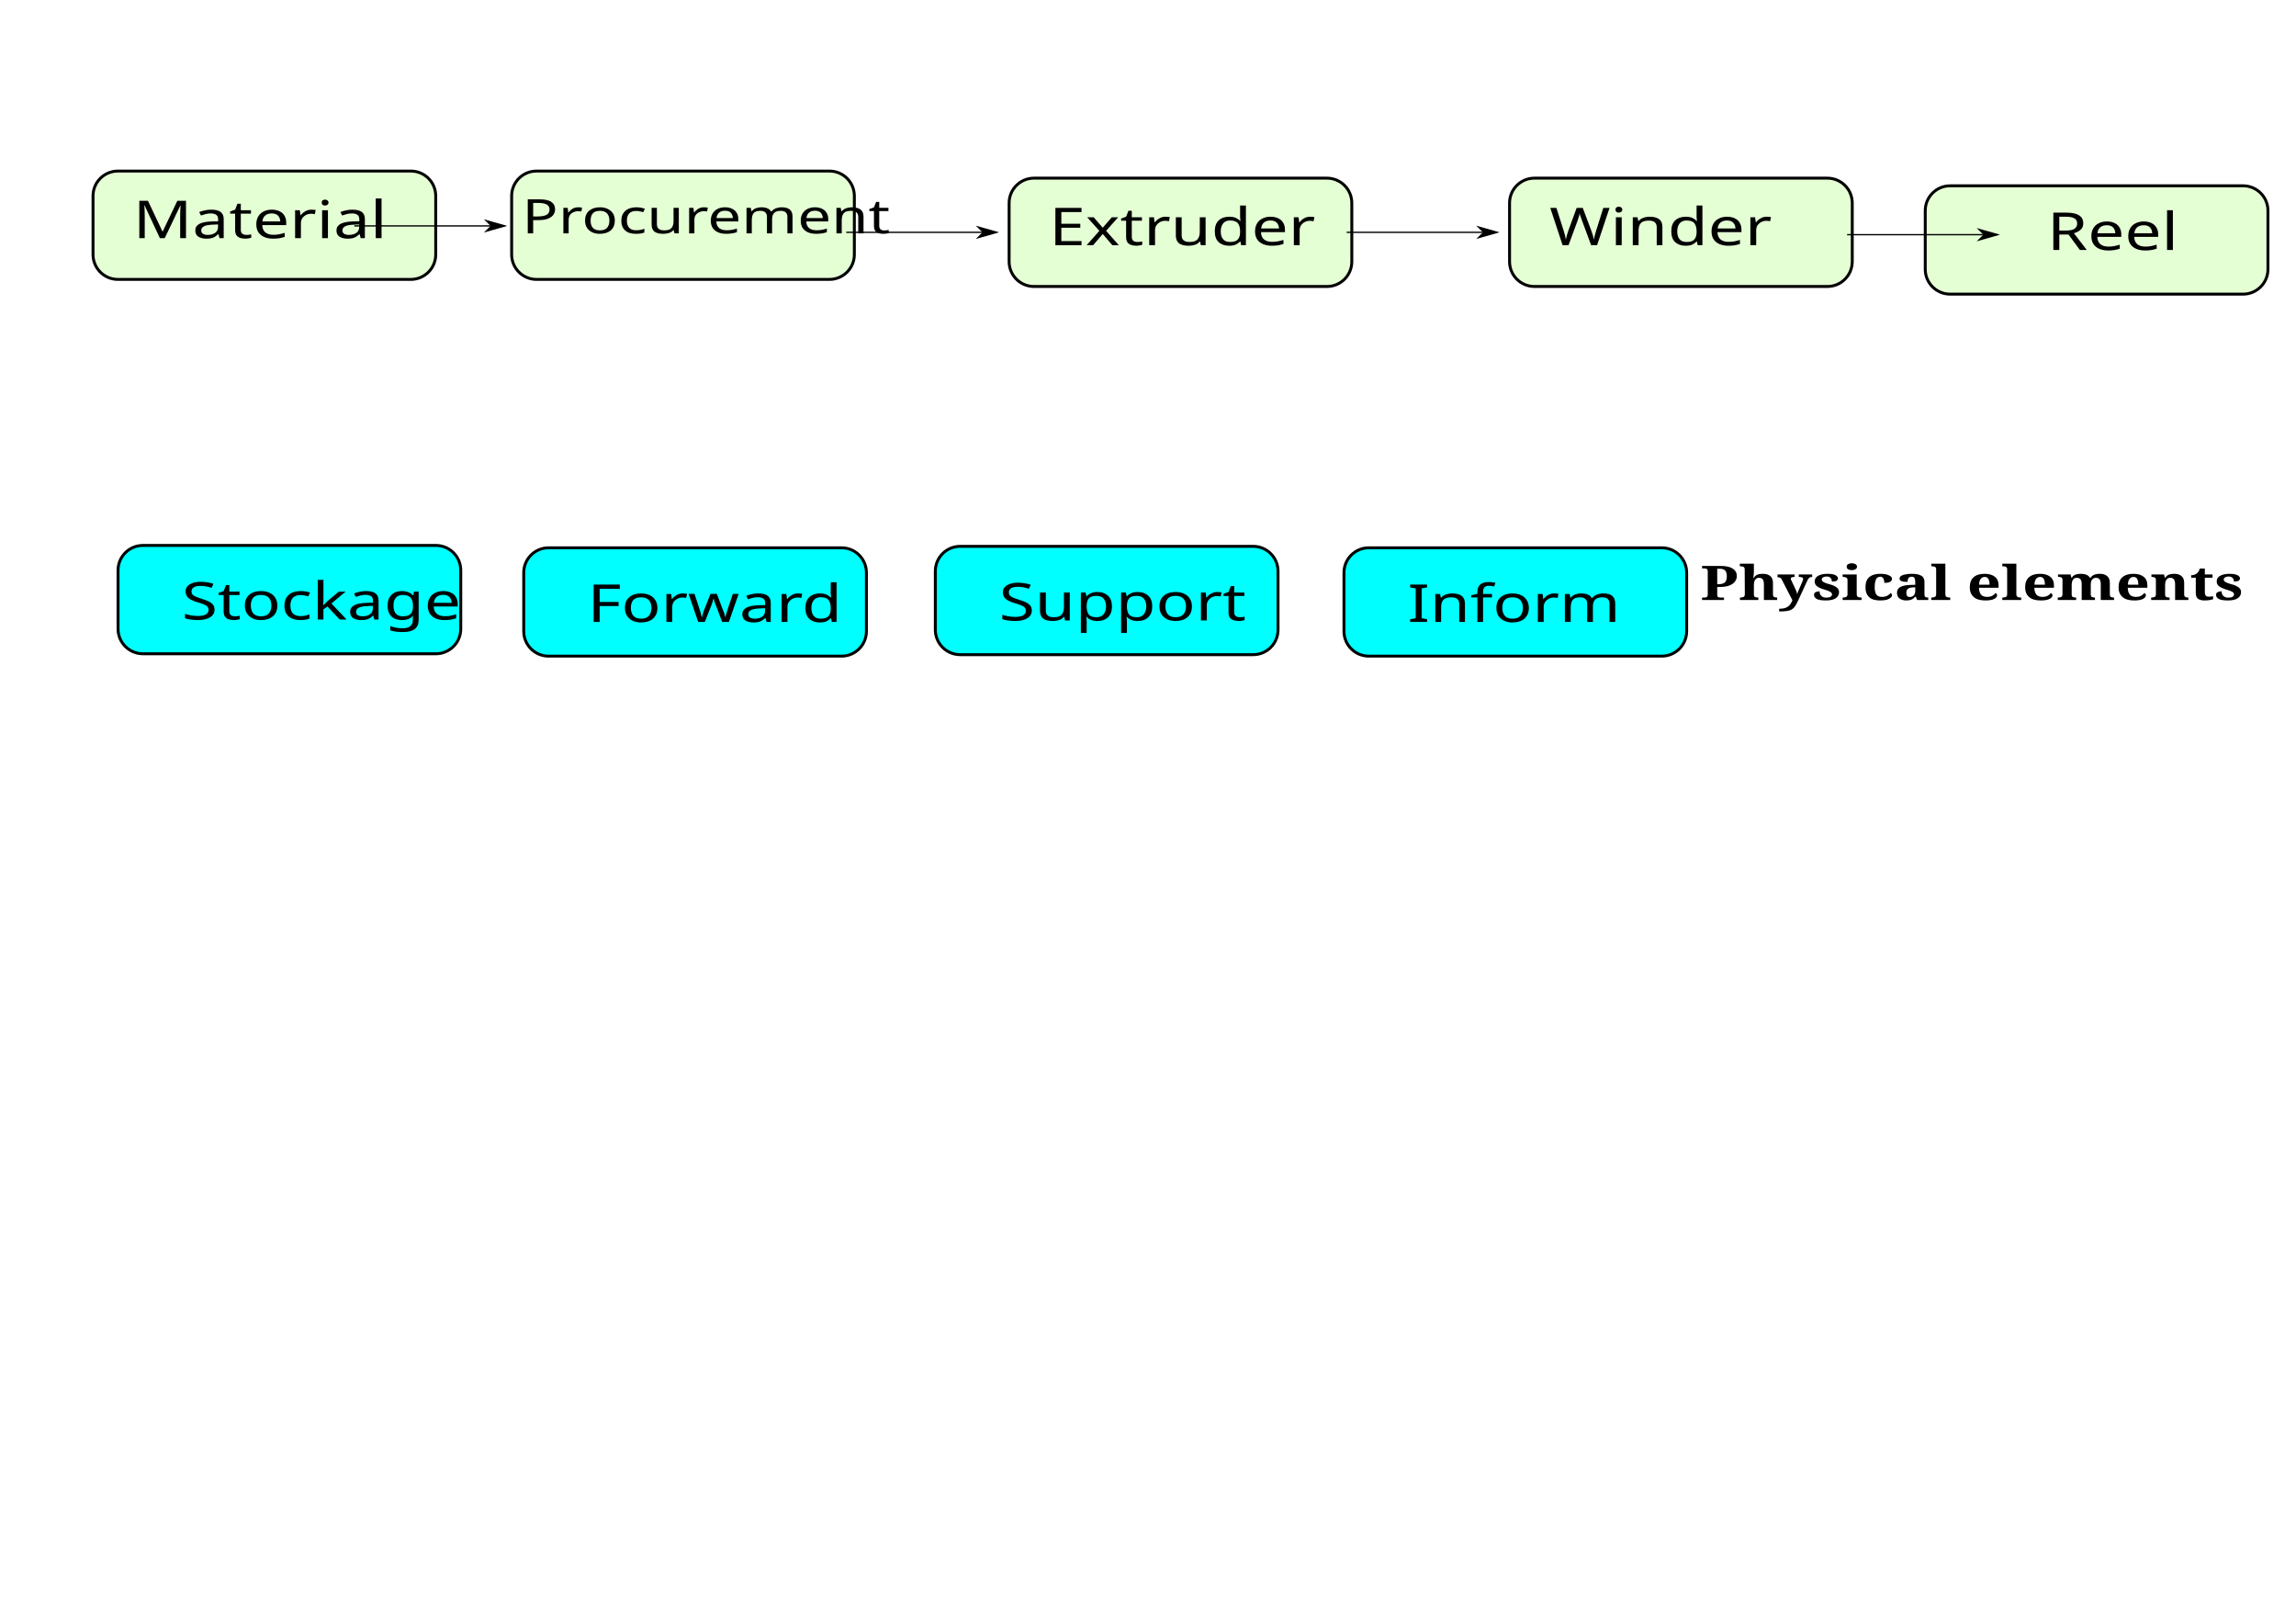
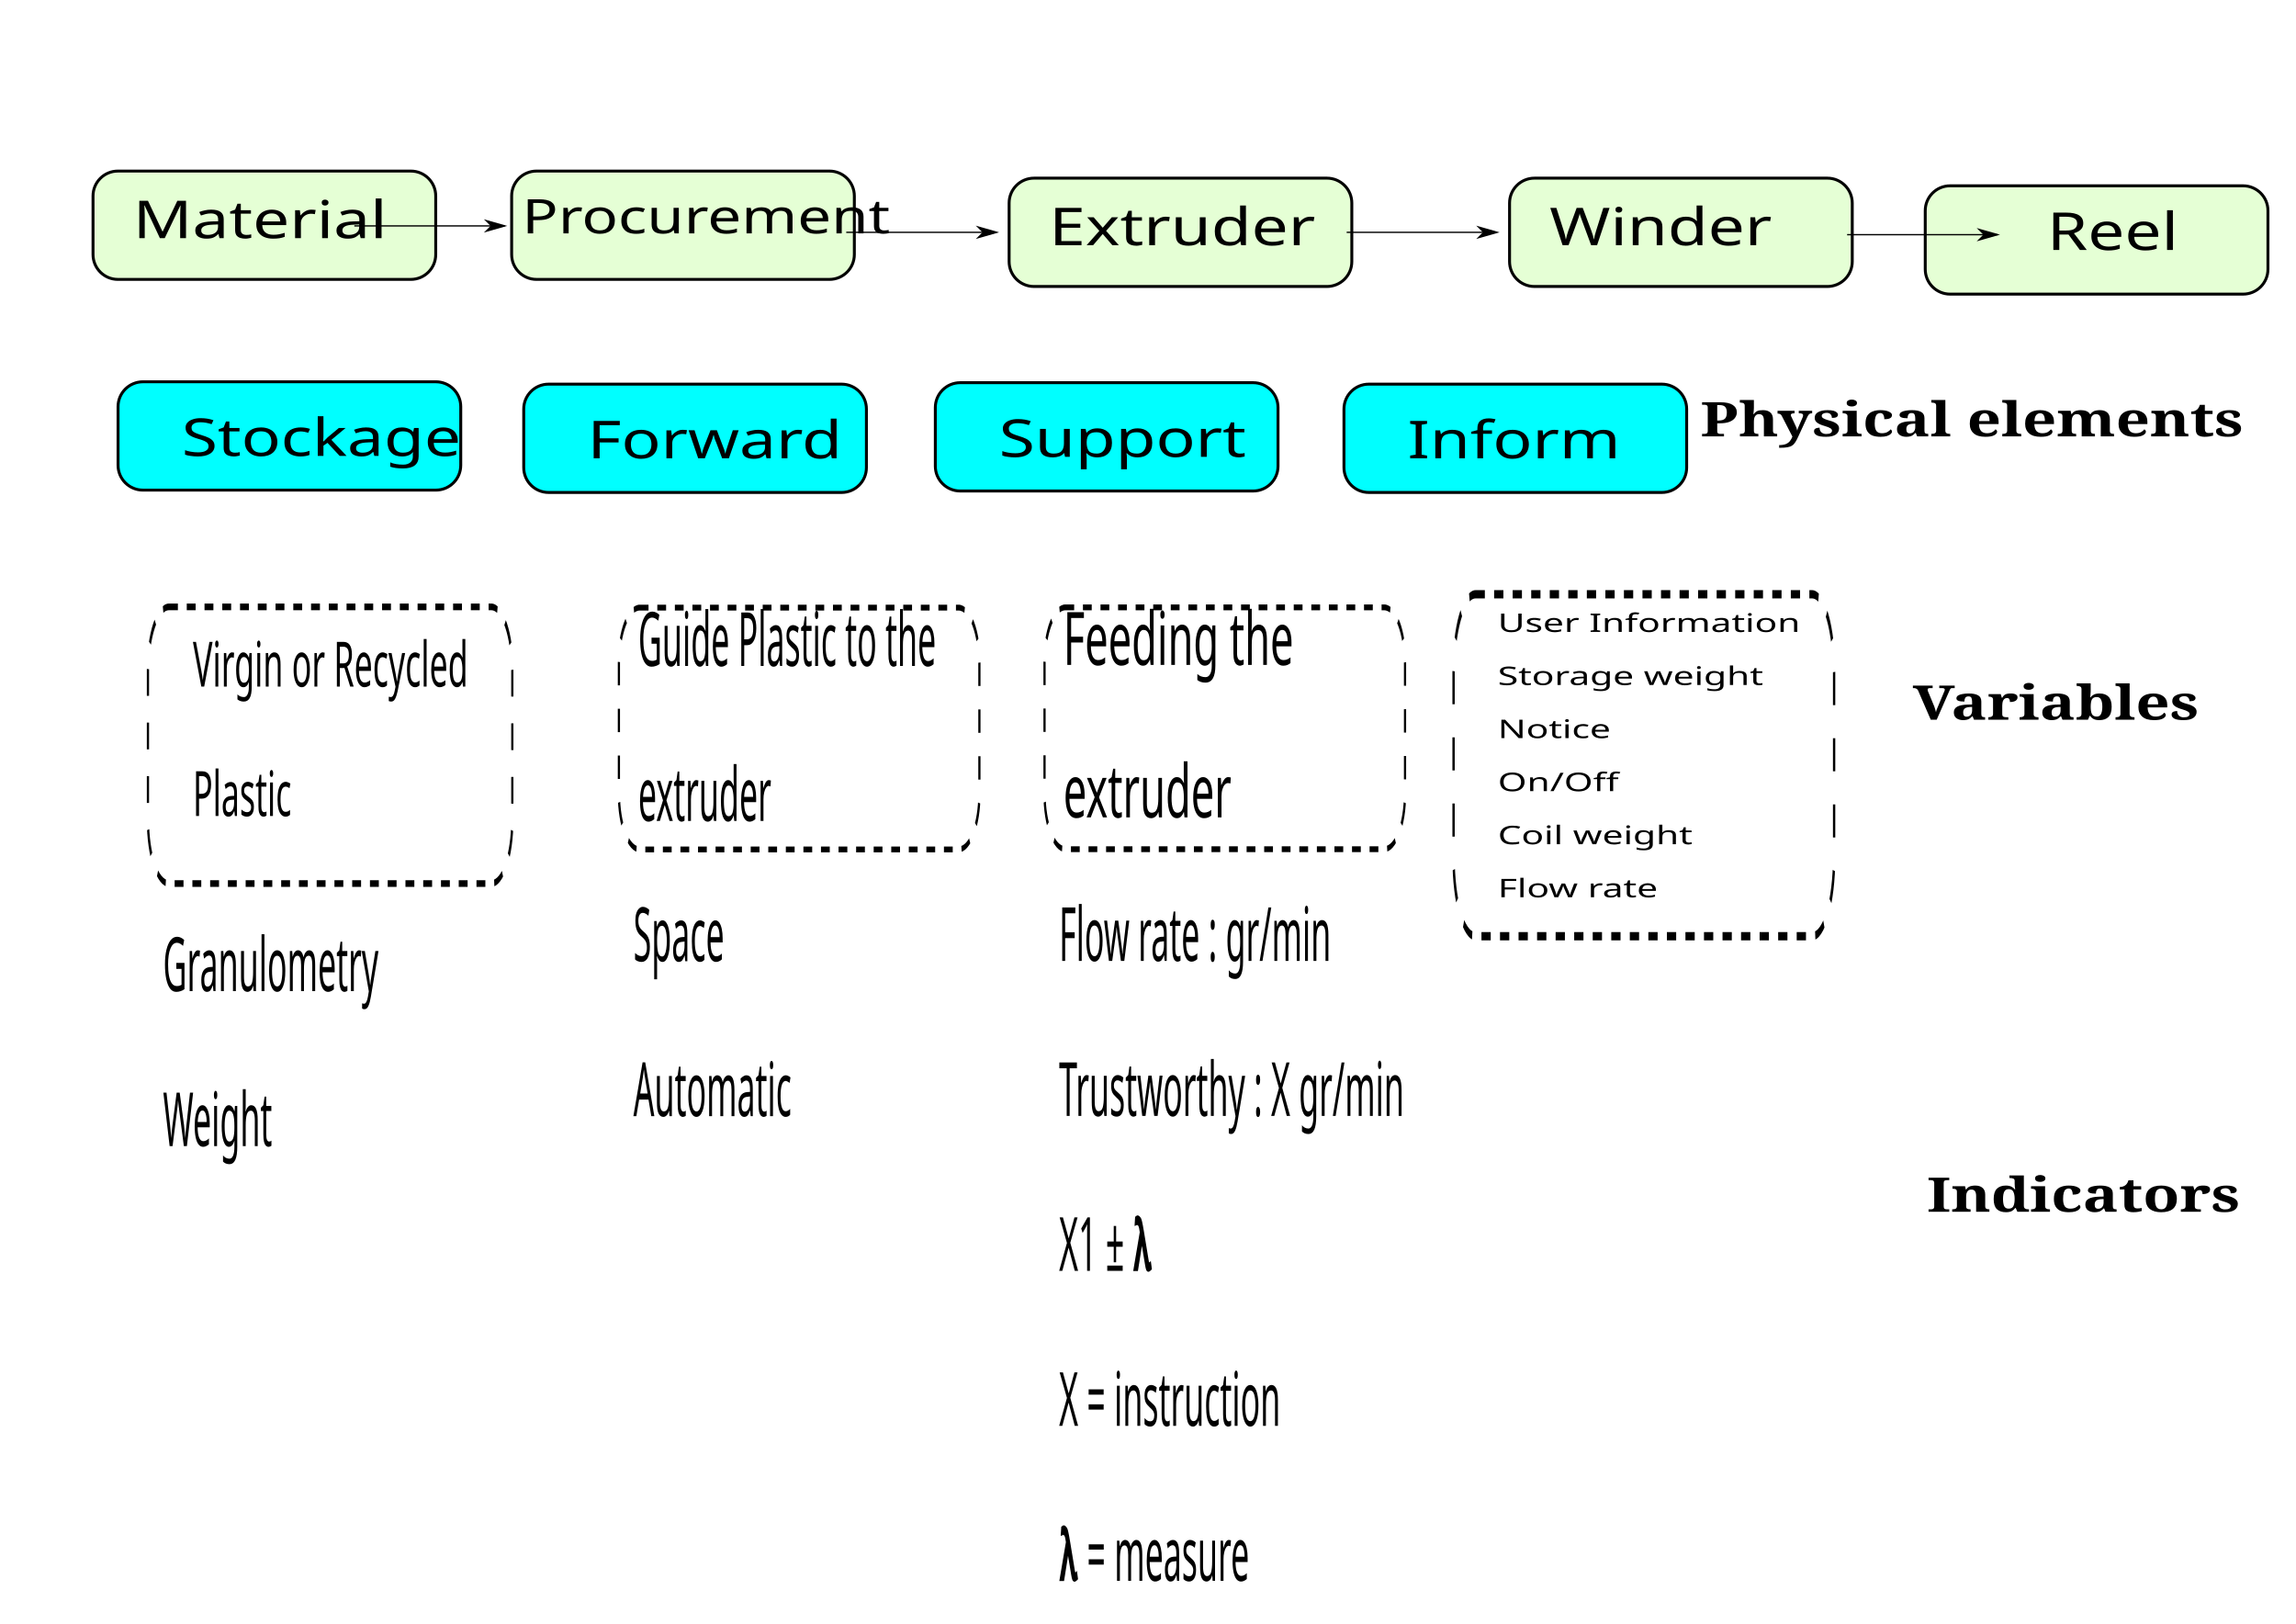
<svg xmlns="http://www.w3.org/2000/svg" width="297mm" height="210mm" viewBox="0 0 297 210" version="1.1" id="svg103">
  <defs id="defs97">
    <marker style="overflow:visible" id="Arrow1Lend-0-5-1-9-2-7" refX="0" refY="0" orient="auto">
      <path transform="matrix(-0.8,0,0,-0.8,-10,0)" style="fill-rule:evenodd;stroke:#000000;stroke-width:1pt" d="M 0,0 5,-5 -12.5,0 5,5 Z" id="path4448-01-6-91-1-8-9" />
    </marker>
    <marker style="overflow:visible" id="Arrow1Lend-0-5-1-9-7-3" refX="0" refY="0" orient="auto">
      <path transform="matrix(-0.8,0,0,-0.8,-10,0)" style="fill-rule:evenodd;stroke:#000000;stroke-width:1pt" d="M 0,0 5,-5 -12.5,0 5,5 Z" id="path4448-01-6-91-1-2-8" />
    </marker>
    <marker style="overflow:visible" id="Arrow1Lend-0-5-1-9-9-0" refX="0" refY="0" orient="auto">
      <path transform="matrix(-0.8,0,0,-0.8,-10,0)" style="fill-rule:evenodd;stroke:#000000;stroke-width:1pt" d="M 0,0 5,-5 -12.5,0 5,5 Z" id="path4448-01-6-91-1-0-2" />
    </marker>
    <marker style="overflow:visible" id="Arrow1Lend-0-5-1-9-4" refX="0" refY="0" orient="auto">
      <path transform="matrix(-0.8,0,0,-0.8,-10,0)" style="fill-rule:evenodd;stroke:#000000;stroke-width:1pt" d="M 0,0 5,-5 -12.5,0 5,5 Z" id="path4448-01-6-91-1-83" />
    </marker>
  </defs>
  <g id="layer1" transform="translate(0,-87)">
    <rect style="fill:#e5ffd5;fill-opacity:1;stroke:#000000;stroke-width:0.378;stroke-miterlimit:4;stroke-dasharray:none;stroke-dashoffset:0;stroke-opacity:1" id="rect4811-1" width="44.33" height="14.011" x="130.535" y="110.041" ry="3.218" />
    <text transform="scale(1.120025,0.8928374)" xml:space="preserve" style="font-style:normal;font-variant:normal;font-weight:normal;font-stretch:normal;font-size:3.024px;line-height:0%;font-family:'Baskerville Old Face';-inkscape-font-specification:'Baskerville Old Face';text-align:start;letter-spacing:0px;word-spacing:0px;writing-mode:lr-tb;text-anchor:start;fill:#000000;fill-opacity:1;stroke:none;stroke-width:0.252" x="121.157" y="132.962" id="text4813-0">
      <tspan style="font-size:7.559px;line-height:1.25;stroke-width:0.252" id="tspan4815-5" x="121.157" y="132.962">Extruder</tspan>
    </text>
    <rect style="fill:#e5ffd5;fill-opacity:1;stroke:#000000;stroke-width:0.378;stroke-miterlimit:4;stroke-dasharray:none;stroke-dashoffset:0;stroke-opacity:1" id="rect4811-1-3" width="44.33" height="14.011" x="66.184" y="109.125" ry="3.218" />
    <text transform="scale(1.120025,0.8928374)" xml:space="preserve" style="font-style:normal;font-variant:normal;font-weight:normal;font-stretch:normal;font-size:3.024px;line-height:0%;font-family:'Baskerville Old Face';-inkscape-font-specification:'Baskerville Old Face';text-align:start;letter-spacing:0px;word-spacing:0px;writing-mode:lr-tb;text-anchor:start;fill:#000000;fill-opacity:1;stroke:none;stroke-width:0.252" x="60.282" y="131.252" id="text4813-0-6">
      <tspan style="font-size:6.929px;line-height:1.25;stroke-width:0.252" id="tspan4815-5-6" x="60.282" y="131.252">Procurement</tspan>
    </text>
    <rect style="fill:#e5ffd5;fill-opacity:1;stroke:#000000;stroke-width:0.378;stroke-miterlimit:4;stroke-dasharray:none;stroke-dashoffset:0;stroke-opacity:1" id="rect4811-1-9" width="44.33" height="14.011" x="12.033" y="109.125" ry="3.218" />
    <text transform="scale(1.120025,0.8928374)" xml:space="preserve" style="font-style:normal;font-variant:normal;font-weight:normal;font-stretch:normal;font-size:3.024px;line-height:0%;font-family:'Baskerville Old Face';-inkscape-font-specification:'Baskerville Old Face';text-align:start;letter-spacing:0px;word-spacing:0px;writing-mode:lr-tb;text-anchor:start;fill:#000000;fill-opacity:1;stroke:none;stroke-width:0.252" x="15.355" y="131.936" id="text4813-0-7">
      <tspan style="font-size:7.559px;line-height:1.25;stroke-width:0.252" id="tspan4815-5-9" x="15.355" y="131.936">Material</tspan>
    </text>
    <rect style="fill:#e5ffd5;fill-opacity:1;stroke:#000000;stroke-width:0.378;stroke-miterlimit:4;stroke-dasharray:none;stroke-dashoffset:0;stroke-opacity:1" id="rect4811-1-5" width="44.33" height="14.011" x="195.269" y="110.041" ry="3.218" />
    <text transform="scale(1.120025,0.8928374)" xml:space="preserve" style="font-style:normal;font-variant:normal;font-weight:normal;font-stretch:normal;font-size:3.024px;line-height:0%;font-family:'Baskerville Old Face';-inkscape-font-specification:'Baskerville Old Face';text-align:start;letter-spacing:0px;word-spacing:0px;writing-mode:lr-tb;text-anchor:start;fill:#000000;fill-opacity:1;stroke:none;stroke-width:0.252" x="178.954" y="132.962" id="text4813-0-0">
      <tspan style="font-size:7.559px;line-height:1.25;stroke-width:0.252" id="tspan4815-5-1" x="178.954" y="132.962">Winder</tspan>
    </text>
    <rect style="fill:#e5ffd5;fill-opacity:1;stroke:#000000;stroke-width:0.378;stroke-miterlimit:4;stroke-dasharray:none;stroke-dashoffset:0;stroke-opacity:1" id="rect4811-1-56" width="44.33" height="14.011" x="249.041" y="111.03" ry="3.218" />
    <text transform="scale(1.120025,0.8928374)" xml:space="preserve" style="font-style:normal;font-variant:normal;font-weight:normal;font-stretch:normal;font-size:3.024px;line-height:0%;font-family:'Baskerville Old Face';-inkscape-font-specification:'Baskerville Old Face';text-align:start;letter-spacing:0px;word-spacing:0px;writing-mode:lr-tb;text-anchor:start;fill:#000000;fill-opacity:1;stroke:none;stroke-width:0.252" x="236.414" y="133.646" id="text4813-0-2">
      <tspan style="font-size:7.559px;line-height:1.25;stroke-width:0.252" id="tspan4815-5-4" x="236.414" y="133.646">Reel</tspan>
    </text>
    <path style="fill:none;stroke:#000000;stroke-width:0.17;stroke-linecap:butt;stroke-linejoin:miter;stroke-miterlimit:4;stroke-dasharray:none;stroke-opacity:1;marker-end:url(#Arrow1Lend-0-5-1-9-4)" d="m 45.832,116.218 h 19.45" id="path5017-6-9" />
    <path style="fill:none;stroke:#000000;stroke-width:0.17;stroke-linecap:butt;stroke-linejoin:miter;stroke-miterlimit:4;stroke-dasharray:none;stroke-opacity:1;marker-end:url(#Arrow1Lend-0-5-1-9-9-0)" d="m 109.466,117.047 h 19.45" id="path5017-6-9-2" />
    <path style="fill:none;stroke:#000000;stroke-width:0.17;stroke-linecap:butt;stroke-linejoin:miter;stroke-miterlimit:4;stroke-dasharray:none;stroke-opacity:1;marker-end:url(#Arrow1Lend-0-5-1-9-7-3)" d="m 174.2,117.047 h 19.45" id="path5017-6-9-5" />
    <path style="fill:none;stroke:#000000;stroke-width:0.17;stroke-linecap:butt;stroke-linejoin:miter;stroke-miterlimit:4;stroke-dasharray:none;stroke-opacity:1;marker-end:url(#Arrow1Lend-0-5-1-9-2-7)" d="m 238.934,117.352 h 19.45" id="path5017-6-9-1" />
-     <path id="path986" d="m 128.457,164.36 v 0" style="fill:none;fill-rule:evenodd;stroke:#000000;stroke-width:0.236px;stroke-linecap:butt;stroke-linejoin:miter;stroke-opacity:1" />
-     <rect style="fill:#00ffff;fill-opacity:1;stroke:#000000;stroke-width:0.378;stroke-miterlimit:4;stroke-dasharray:none;stroke-dashoffset:0;stroke-opacity:1" id="rect4811-1-9-8" width="44.33" height="14.011" x="67.746" y="157.849" ry="3.218" />
-     <text transform="scale(1.120025,0.8928374)" xml:space="preserve" style="font-style:normal;font-variant:normal;font-weight:normal;font-stretch:normal;font-size:3.024px;line-height:0%;font-family:'Baskerville Old Face';-inkscape-font-specification:'Baskerville Old Face';text-align:start;letter-spacing:0px;word-spacing:0px;writing-mode:lr-tb;text-anchor:start;fill:#000000;fill-opacity:1;stroke:none;stroke-width:0.252" x="67.833" y="187.533" id="text4813-0-7-2">
-       <tspan style="font-size:7.559px;line-height:1.25;stroke-width:0.252" id="tspan4815-5-9-0" x="67.833" y="187.533">Forward</tspan>
+     <path id="path986" d="m 128.457,143.193 v 0" style="fill:none;fill-rule:evenodd;stroke:#000000;stroke-width:0.236px;stroke-linecap:butt;stroke-linejoin:miter;stroke-opacity:1" />
+     <rect style="fill:#00ffff;fill-opacity:1;stroke:#000000;stroke-width:0.378;stroke-miterlimit:4;stroke-dasharray:none;stroke-dashoffset:0;stroke-opacity:1" id="rect4811-1-9-8" width="44.33" height="14.011" x="67.746" y="136.682" ry="3.218" />
+     <text transform="scale(1.120025,0.8928374)" xml:space="preserve" style="font-style:normal;font-variant:normal;font-weight:normal;font-stretch:normal;font-size:3.024px;line-height:0%;font-family:'Baskerville Old Face';-inkscape-font-specification:'Baskerville Old Face';text-align:start;letter-spacing:0px;word-spacing:0px;writing-mode:lr-tb;text-anchor:start;fill:#000000;fill-opacity:1;stroke:none;stroke-width:0.252" x="67.833" y="163.826" id="text4813-0-7-2">
+       <tspan style="font-size:7.559px;line-height:1.25;stroke-width:0.252" id="tspan4815-5-9-0" x="67.833" y="163.826">Forward</tspan>
    </text>
-     <rect style="fill:#00ffff;fill-opacity:1;stroke:#000000;stroke-width:0.378;stroke-miterlimit:4;stroke-dasharray:none;stroke-dashoffset:0;stroke-opacity:1" id="rect4811-1-9-8-8" width="44.33" height="14.011" x="15.27" y="157.543" ry="3.218" />
-     <text transform="scale(1.120025,0.8928374)" xml:space="preserve" style="font-style:normal;font-variant:normal;font-weight:normal;font-stretch:normal;font-size:3.024px;line-height:0%;font-family:'Baskerville Old Face';-inkscape-font-specification:'Baskerville Old Face';text-align:start;letter-spacing:0px;word-spacing:0px;writing-mode:lr-tb;text-anchor:start;fill:#000000;fill-opacity:1;stroke:none;stroke-width:0.252" x="20.98" y="187.191" id="text4813-0-7-2-4">
-       <tspan style="font-size:7.559px;line-height:1.25;stroke-width:0.252" id="tspan4815-5-9-0-5" x="20.98" y="187.191">Stockage</tspan>
+     <rect style="fill:#00ffff;fill-opacity:1;stroke:#000000;stroke-width:0.378;stroke-miterlimit:4;stroke-dasharray:none;stroke-dashoffset:0;stroke-opacity:1" id="rect4811-1-9-8-8" width="44.33" height="14.011" x="15.27" y="136.377" ry="3.218" />
+     <text transform="scale(1.120025,0.8928374)" xml:space="preserve" style="font-style:normal;font-variant:normal;font-weight:normal;font-stretch:normal;font-size:3.024px;line-height:0%;font-family:'Baskerville Old Face';-inkscape-font-specification:'Baskerville Old Face';text-align:start;letter-spacing:0px;word-spacing:0px;writing-mode:lr-tb;text-anchor:start;fill:#000000;fill-opacity:1;stroke:none;stroke-width:0.252" x="20.98" y="163.484" id="text4813-0-7-2-4">
+       <tspan style="font-size:7.559px;line-height:1.25;stroke-width:0.252" id="tspan4815-5-9-0-5" x="20.98" y="163.484">Stockage</tspan>
    </text>
-     <rect style="fill:#00ffff;fill-opacity:1;stroke:#000000;stroke-width:0.378;stroke-miterlimit:4;stroke-dasharray:none;stroke-dashoffset:0;stroke-opacity:1" id="rect4811-1-9-8-5" width="44.33" height="14.011" x="120.989" y="157.66" ry="3.218" />
-     <text transform="scale(1.120025,0.8928374)" xml:space="preserve" style="font-style:normal;font-variant:normal;font-weight:normal;font-stretch:normal;font-size:3.024px;line-height:0%;font-family:'Baskerville Old Face';-inkscape-font-specification:'Baskerville Old Face';text-align:start;letter-spacing:0px;word-spacing:0px;writing-mode:lr-tb;text-anchor:start;fill:#000000;fill-opacity:1;stroke:none;stroke-width:0.252" x="115.37" y="187.322" id="text4813-0-7-2-1">
-       <tspan style="font-size:7.559px;line-height:1.25;stroke-width:0.252" id="tspan4815-5-9-0-1" x="115.37" y="187.322">Support</tspan>
+     <rect style="fill:#00ffff;fill-opacity:1;stroke:#000000;stroke-width:0.378;stroke-miterlimit:4;stroke-dasharray:none;stroke-dashoffset:0;stroke-opacity:1" id="rect4811-1-9-8-5" width="44.33" height="14.011" x="120.989" y="136.493" ry="3.218" />
+     <text transform="scale(1.120025,0.8928374)" xml:space="preserve" style="font-style:normal;font-variant:normal;font-weight:normal;font-stretch:normal;font-size:3.024px;line-height:0%;font-family:'Baskerville Old Face';-inkscape-font-specification:'Baskerville Old Face';text-align:start;letter-spacing:0px;word-spacing:0px;writing-mode:lr-tb;text-anchor:start;fill:#000000;fill-opacity:1;stroke:none;stroke-width:0.252" x="115.37" y="163.615" id="text4813-0-7-2-1">
+       <tspan style="font-size:7.559px;line-height:1.25;stroke-width:0.252" id="tspan4815-5-9-0-1" x="115.37" y="163.615">Support</tspan>
    </text>
-     <rect style="fill:#00ffff;fill-opacity:1;stroke:#000000;stroke-width:0.378;stroke-miterlimit:4;stroke-dasharray:none;stroke-dashoffset:0;stroke-opacity:1" id="rect4811-1-9-8-80" width="44.33" height="14.011" x="173.849" y="157.849" ry="3.218" />
-     <text transform="scale(1.120025,0.8928374)" xml:space="preserve" style="font-style:normal;font-variant:normal;font-weight:normal;font-stretch:normal;font-size:3.024px;line-height:0%;font-family:'Baskerville Old Face';-inkscape-font-specification:'Baskerville Old Face';text-align:start;letter-spacing:0px;word-spacing:0px;writing-mode:lr-tb;text-anchor:start;fill:#000000;fill-opacity:1;stroke:none;stroke-width:0.252" x="162.565" y="187.533" id="text4813-0-7-2-0">
-       <tspan style="font-size:7.559px;line-height:1.25;stroke-width:0.252" id="tspan4815-5-9-0-6" x="162.565" y="187.533">Inform</tspan>
+     <rect style="fill:#00ffff;fill-opacity:1;stroke:#000000;stroke-width:0.378;stroke-miterlimit:4;stroke-dasharray:none;stroke-dashoffset:0;stroke-opacity:1" id="rect4811-1-9-8-80" width="44.33" height="14.011" x="173.849" y="136.682" ry="3.218" />
+     <text transform="scale(1.120025,0.8928374)" xml:space="preserve" style="font-style:normal;font-variant:normal;font-weight:normal;font-stretch:normal;font-size:3.024px;line-height:0%;font-family:'Baskerville Old Face';-inkscape-font-specification:'Baskerville Old Face';text-align:start;letter-spacing:0px;word-spacing:0px;writing-mode:lr-tb;text-anchor:start;fill:#000000;fill-opacity:1;stroke:none;stroke-width:0.252" x="162.565" y="163.826" id="text4813-0-7-2-0">
+       <tspan style="font-size:7.559px;line-height:1.25;stroke-width:0.252" id="tspan4815-5-9-0-6" x="162.565" y="163.826">Inform</tspan>
    </text>
-     <text transform="scale(1.120025,0.8928374)" xml:space="preserve" style="font-style:normal;font-variant:normal;font-weight:bold;font-stretch:normal;font-size:3.024px;line-height:0%;font-family:Georgia;-inkscape-font-specification:'Georgia Bold';text-align:start;letter-spacing:0px;word-spacing:0px;writing-mode:lr-tb;text-anchor:start;fill:#000000;fill-opacity:1;stroke:none;stroke-width:0.252px;stroke-linecap:butt;stroke-linejoin:miter;stroke-opacity:1" x="196.39" y="184.362" id="text8553-1-5">
-       <tspan x="196.39" y="184.362" id="tspan8555-4-6" style="font-style:normal;font-variant:normal;font-weight:bold;font-stretch:normal;font-size:6.929px;line-height:1.25;font-family:Georgia;-inkscape-font-specification:'Georgia Bold';stroke-width:0.252px">Physical elements</tspan>
+     <text transform="scale(1.120025,0.8928374)" xml:space="preserve" style="font-style:normal;font-variant:normal;font-weight:bold;font-stretch:normal;font-size:3.024px;line-height:0%;font-family:Georgia;-inkscape-font-specification:'Georgia Bold';text-align:start;letter-spacing:0px;word-spacing:0px;writing-mode:lr-tb;text-anchor:start;fill:#000000;fill-opacity:1;stroke:none;stroke-width:0.252px;stroke-linecap:butt;stroke-linejoin:miter;stroke-opacity:1" x="196.39" y="160.655" id="text8553-1-5">
+       <tspan x="196.39" y="160.655" id="tspan8555-4-6" style="font-style:normal;font-variant:normal;font-weight:bold;font-stretch:normal;font-size:6.929px;line-height:1.25;font-family:Georgia;-inkscape-font-specification:'Georgia Bold';stroke-width:0.252px">Physical elements</tspan>
+     </text>
+     <g transform="matrix(0.1764298,0,0,0.3717653,-412.4405,118.1591)" id="g4915-6">
+       <g id="g4917-1" transform="matrix(1.084852,0,0,1.552294,1703.511,-1312.922)">
+         <rect style="fill:none;stroke:#000000;stroke-width:1.5;stroke-miterlimit:4;stroke-dasharray:6, 6;stroke-dashoffset:0;stroke-opacity:1" id="rect4923-4" width="246.26" height="62.008" x="684.57" y="927.812" ry="14.241" />
+       </g>
+     </g>
+     <g transform="matrix(0.1752312,0,0,0.1355387,-348.6778,148.2235)" id="g4915-6-4">
+       <g id="g4917-1-1" transform="matrix(1.080655,0,0,3.721478,1706.9,-3324.743)">
+         <rect style="fill:none;stroke:#000000;stroke-width:1.5;stroke-miterlimit:4;stroke-dasharray:6, 6;stroke-dashoffset:0;stroke-opacity:1" id="rect4923-4-5" width="246.26" height="62.008" x="684.57" y="927.812" ry="14.241" />
+       </g>
+     </g>
+     <g transform="matrix(0.1752312,0,0,0.1355387,-293.6199,148.1916)" id="g4915-6-4-0">
+       <g id="g4917-1-1-3" transform="matrix(1.080655,0,0,3.721478,1706.9,-3324.743)">
+         <rect style="fill:none;stroke:#000000;stroke-width:1.5;stroke-miterlimit:4;stroke-dasharray:6, 6;stroke-dashoffset:0;stroke-opacity:1" id="rect4923-4-5-0" width="246.26" height="62.008" x="684.57" y="927.812" ry="14.241" />
+       </g>
+     </g>
+     <text xml:space="preserve" style="font-style:normal;font-weight:normal;font-size:11.83px;line-height:1.25;font-family:sans-serif;letter-spacing:0px;word-spacing:0px;fill:#000000;fill-opacity:1;stroke:none;stroke-width:0.296" x="183.496" y="129.673" id="text295-3-9" transform="scale(0.7496017,1.334042)">
+       <tspan x="183.496" y="129.673" style="font-size:7.15px;stroke-width:0.296" id="tspan521-1">Feeding the </tspan>
+       <tspan x="183.496" y="144.461" style="font-size:7.15px;stroke-width:0.296" id="tspan564">extruder </tspan>
+     </text>
+     <text xml:space="preserve" style="font-style:normal;font-weight:normal;font-size:10.613px;line-height:1.25;font-family:sans-serif;letter-spacing:0px;word-spacing:0px;fill:#000000;fill-opacity:1;stroke:none;stroke-width:0.265" x="206.941" y="139.866" id="text295-2-9-0" transform="scale(0.6619724,1.510637)">
+       <tspan x="206.941" y="139.866" style="font-size:6.414px;stroke-width:0.265" id="tspan519-2">Flow rate : gr/min</tspan>
+       <tspan x="206.941" y="153.133" style="font-size:6.414px;stroke-width:0.265" id="tspan568">Trustworthy : X gr/min</tspan>
+       <tspan x="206.941" y="166.4" style="font-size:6.414px;stroke-width:0.265" id="tspan570">X1 ± 𝛌</tspan>
+       <tspan x="206.941" y="179.667" style="font-size:6.414px;stroke-width:0.265" id="tspan572">X = instruction</tspan>
+       <tspan x="206.941" y="192.934" style="font-size:6.414px;stroke-width:0.265" id="tspan574">𝛌 = measure</tspan>
+     </text>
+     <g transform="matrix(0.1764298,0,0,0.3717653,-243.5876,116.6477)" id="g4915-6-3">
+       <g id="g4917-1-6" transform="matrix(1.132998,0,0,1.918467,1670.764,-1652.98)">
+         <rect style="fill:none;stroke:#000000;stroke-width:1.5;stroke-miterlimit:4;stroke-dasharray:6, 6;stroke-dashoffset:0;stroke-opacity:1" id="rect4923-4-8" width="246.26" height="62.008" x="684.57" y="927.812" ry="14.241" />
+       </g>
+     </g>
+     <text transform="scale(0.724297,1.380649)" id="text295" y="127.328" x="34.454" style="font-style:normal;font-weight:normal;font-size:9.7px;line-height:1.25;font-family:sans-serif;letter-spacing:0px;word-spacing:0px;fill:#000000;fill-opacity:1;stroke:none;stroke-width:0.265" xml:space="preserve">
+       <tspan id="tspan429" style="font-size:5.862px;stroke-width:0.265" y="127.328" x="34.454">Virgin or Recycled </tspan>
+       <tspan id="tspan433" style="font-size:5.862px;stroke-width:0.265" y="139.453" x="34.454">Plastic</tspan>
+     </text>
+     <text transform="scale(0.6619724,1.510637)" id="text295-2" y="142.45" x="31.849" style="font-style:normal;font-weight:normal;font-size:10.613px;line-height:1.25;font-family:sans-serif;letter-spacing:0px;word-spacing:0px;fill:#000000;fill-opacity:1;stroke:none;stroke-width:0.265" xml:space="preserve">
+       <tspan id="tspan458" style="font-size:6.414px;stroke-width:0.265" y="142.45" x="31.849">Granulometry</tspan>
+       <tspan id="tspan462" style="font-size:6.414px;stroke-width:0.265" y="155.717" x="31.849">Weight</tspan>
+     </text>
+     <text transform="scale(0.6619724,1.510637)" id="text295-3" y="114.612" x="124.707" style="font-style:normal;font-weight:normal;font-size:10.613px;line-height:1.25;font-family:sans-serif;letter-spacing:0px;word-spacing:0px;fill:#000000;fill-opacity:1;stroke:none;stroke-width:0.265" xml:space="preserve">
+       <tspan id="tspan433-1" style="font-size:6.414px;stroke-width:0.265" y="114.612" x="124.707">Guide Plastic to the </tspan>
+       <tspan id="tspan521" style="font-size:6.414px;stroke-width:0.265" y="127.879" x="124.707">extruder </tspan>
+     </text>
+     <text transform="scale(0.6619724,1.510637)" id="text295-2-9" y="139.887" x="123.768" style="font-style:normal;font-weight:normal;font-size:10.613px;line-height:1.25;font-family:sans-serif;letter-spacing:0px;word-spacing:0px;fill:#000000;fill-opacity:1;stroke:none;stroke-width:0.265" xml:space="preserve">
+       <tspan id="tspan462-6" style="font-size:6.414px;stroke-width:0.265" y="139.887" x="123.768">Space</tspan>
+       <tspan id="tspan519" style="font-size:6.414px;stroke-width:0.265" y="153.154" x="123.768">Automatic</tspan>
+     </text>
+     <text transform="scale(1.206558,0.8288036)" id="text295-1" y="203.58" x="160.576" style="font-style:normal;font-weight:normal;font-size:6.625px;line-height:1.25;font-family:sans-serif;letter-spacing:0px;word-spacing:0px;fill:#000000;fill-opacity:1;stroke:none;stroke-width:0.166" xml:space="preserve">
+       <tspan id="tspan433-4" style="font-size:4.004px;stroke-width:0.166" y="203.58" x="160.576">User Information </tspan>
+       <tspan id="tspan637" style="font-size:4.004px;stroke-width:0.166" y="211.862" x="160.576">Storage weight</tspan>
+       <tspan id="tspan639" style="font-size:4.004px;stroke-width:0.166" y="220.143" x="160.576">Notice</tspan>
+       <tspan id="tspan641" style="font-size:4.004px;stroke-width:0.166" y="228.425" x="160.576">On/Off</tspan>
+       <tspan id="tspan643" style="font-size:4.004px;stroke-width:0.166" y="236.706" x="160.576">Coil weight</tspan>
+       <tspan id="tspan645" style="font-size:4.004px;stroke-width:0.166" y="244.988" x="160.576">Flow rate</tspan>
+     </text>
+     <text transform="scale(1.120025,0.8928374)" xml:space="preserve" style="font-style:normal;font-variant:normal;font-weight:bold;font-stretch:normal;font-size:3.024px;line-height:0%;font-family:Georgia;-inkscape-font-specification:'Georgia Bold';text-align:start;letter-spacing:0px;word-spacing:0px;writing-mode:lr-tb;text-anchor:start;fill:#000000;fill-opacity:1;stroke:none;stroke-width:0.252px;stroke-linecap:butt;stroke-linejoin:miter;stroke-opacity:1" x="220.927" y="201.698" id="text8553-1-5-9">
+       <tspan x="220.927" y="201.698" id="tspan8555-4-6-0" style="font-style:normal;font-variant:normal;font-weight:bold;font-stretch:normal;font-size:6.929px;line-height:1.25;font-family:Georgia;-inkscape-font-specification:'Georgia Bold';stroke-width:0.252px">Variables</tspan>
+     </text>
+     <text transform="scale(1.120025,0.8928374)" xml:space="preserve" style="font-style:normal;font-variant:normal;font-weight:bold;font-stretch:normal;font-size:3.024px;line-height:0%;font-family:Georgia;-inkscape-font-specification:'Georgia Bold';text-align:start;letter-spacing:0px;word-spacing:0px;writing-mode:lr-tb;text-anchor:start;fill:#000000;fill-opacity:1;stroke:none;stroke-width:0.252px;stroke-linecap:butt;stroke-linejoin:miter;stroke-opacity:1" x="222.545" y="272.976" id="text8553-1-5-9-5">
+       <tspan x="222.545" y="272.976" id="tspan8555-4-6-0-2" style="font-style:normal;font-variant:normal;font-weight:bold;font-stretch:normal;font-size:6.929px;line-height:1.25;font-family:Georgia;-inkscape-font-specification:'Georgia Bold';stroke-width:0.252px">Indicators</tspan>
    </text>
  </g>
</svg>
